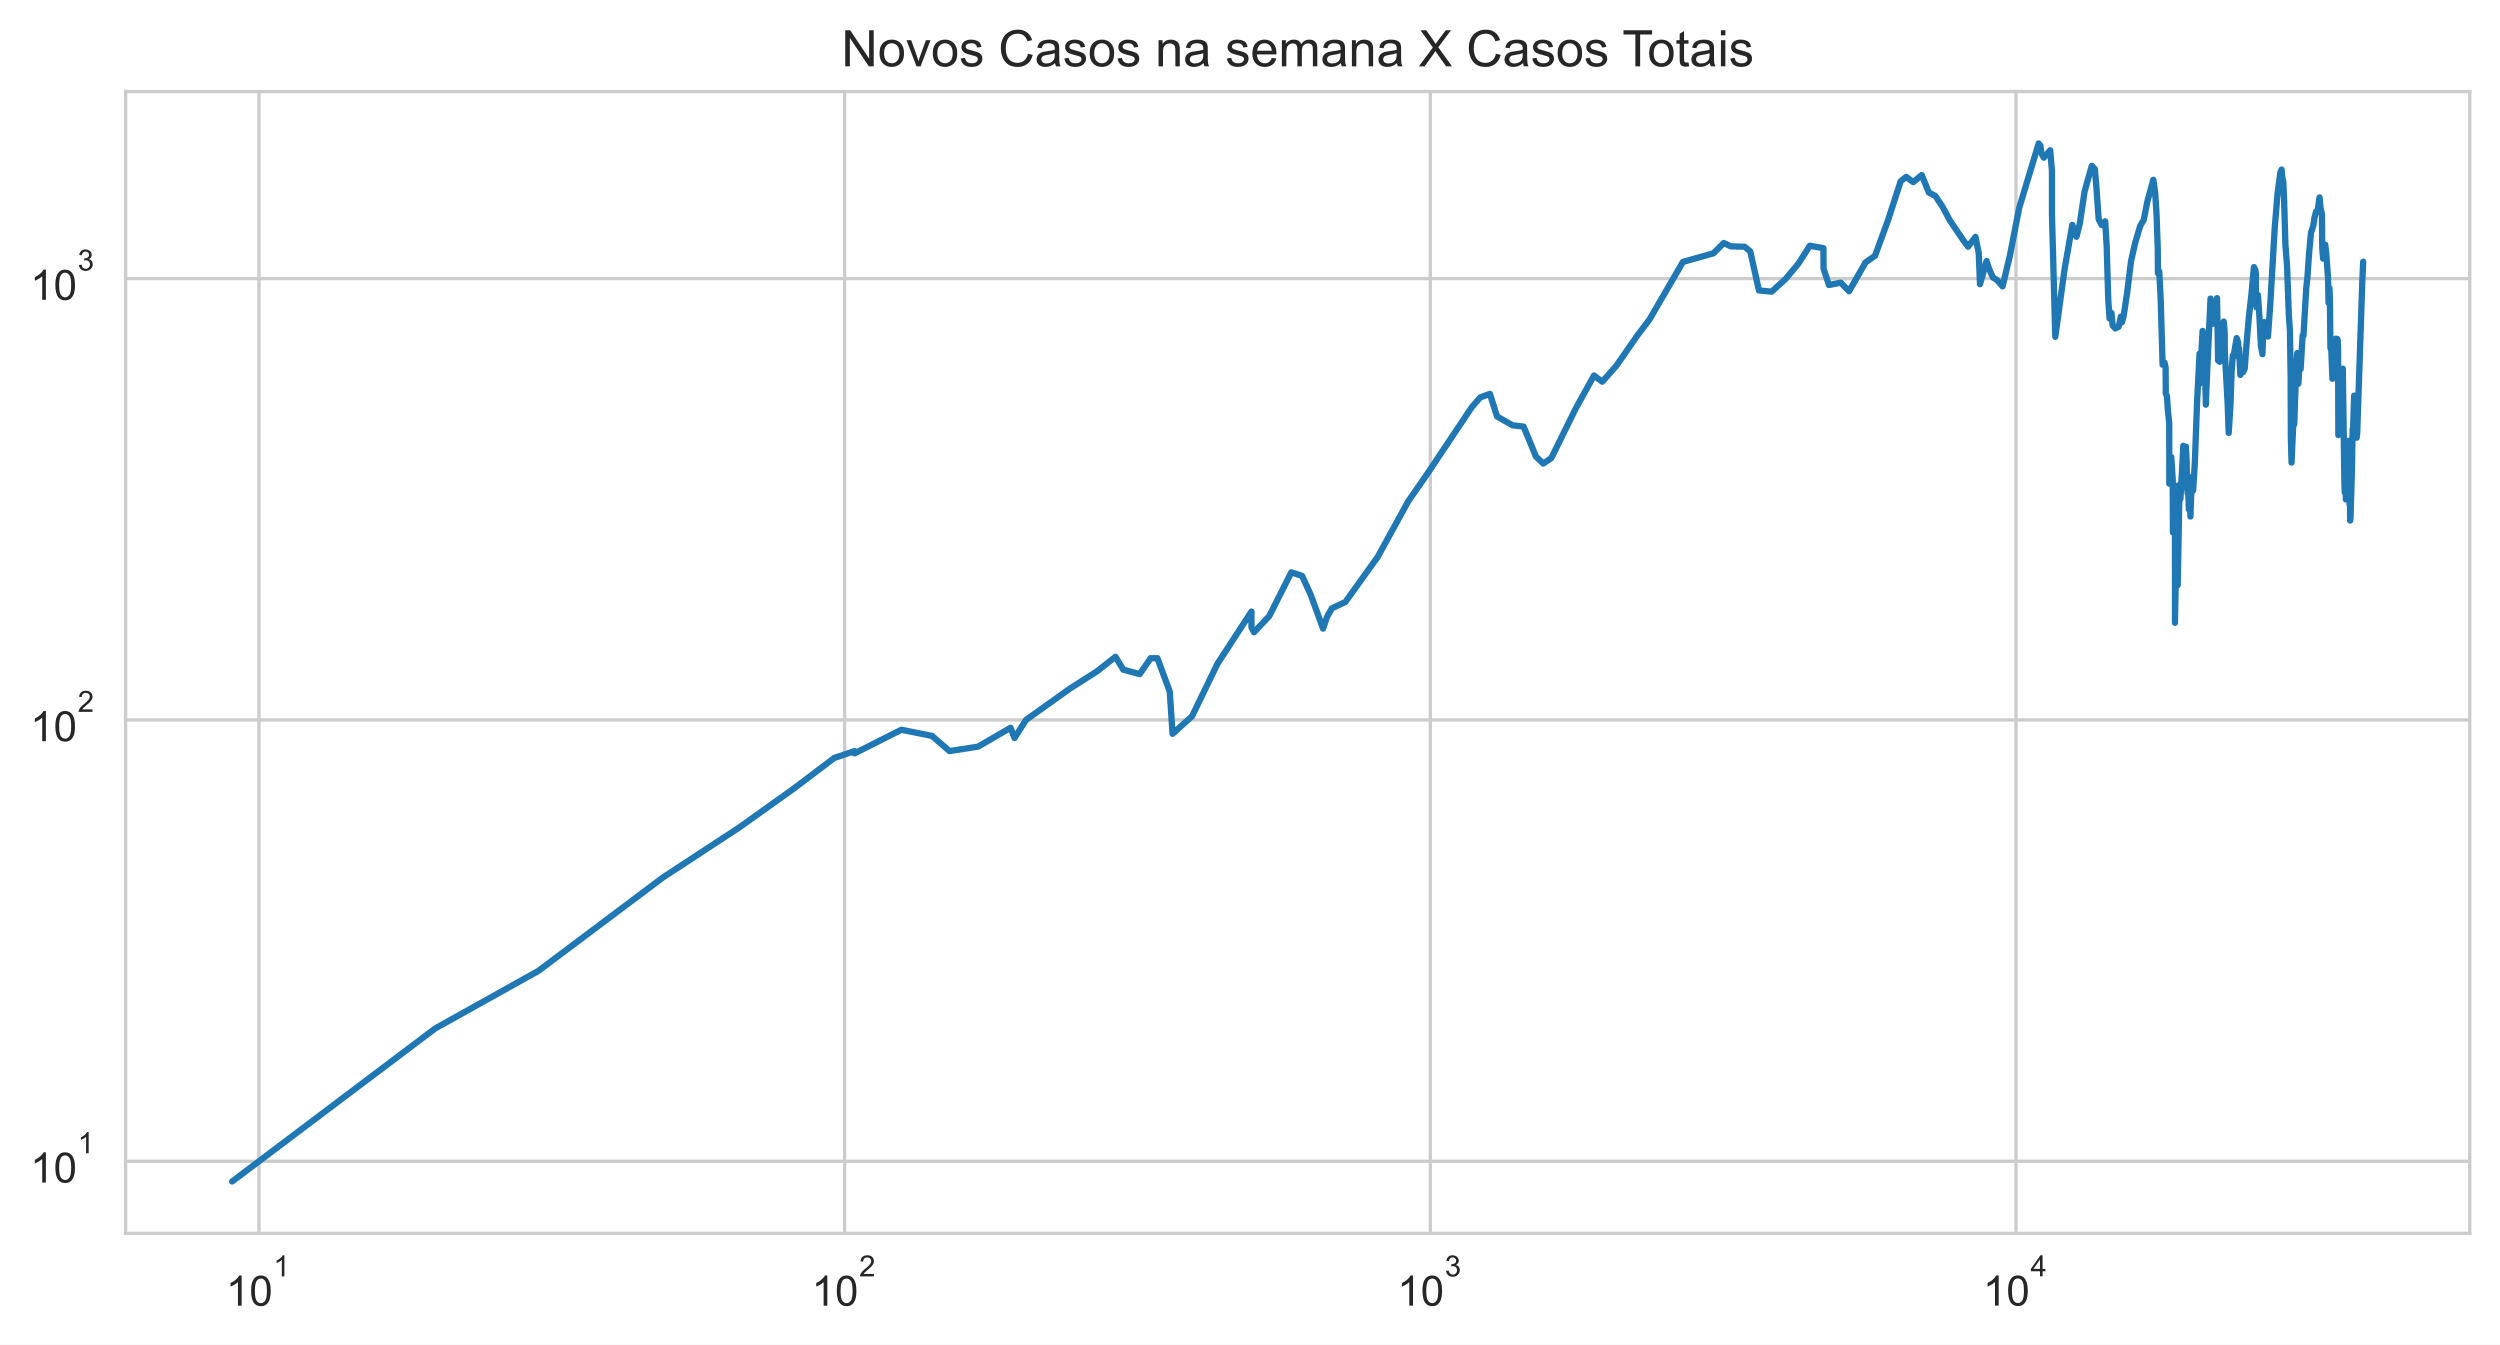
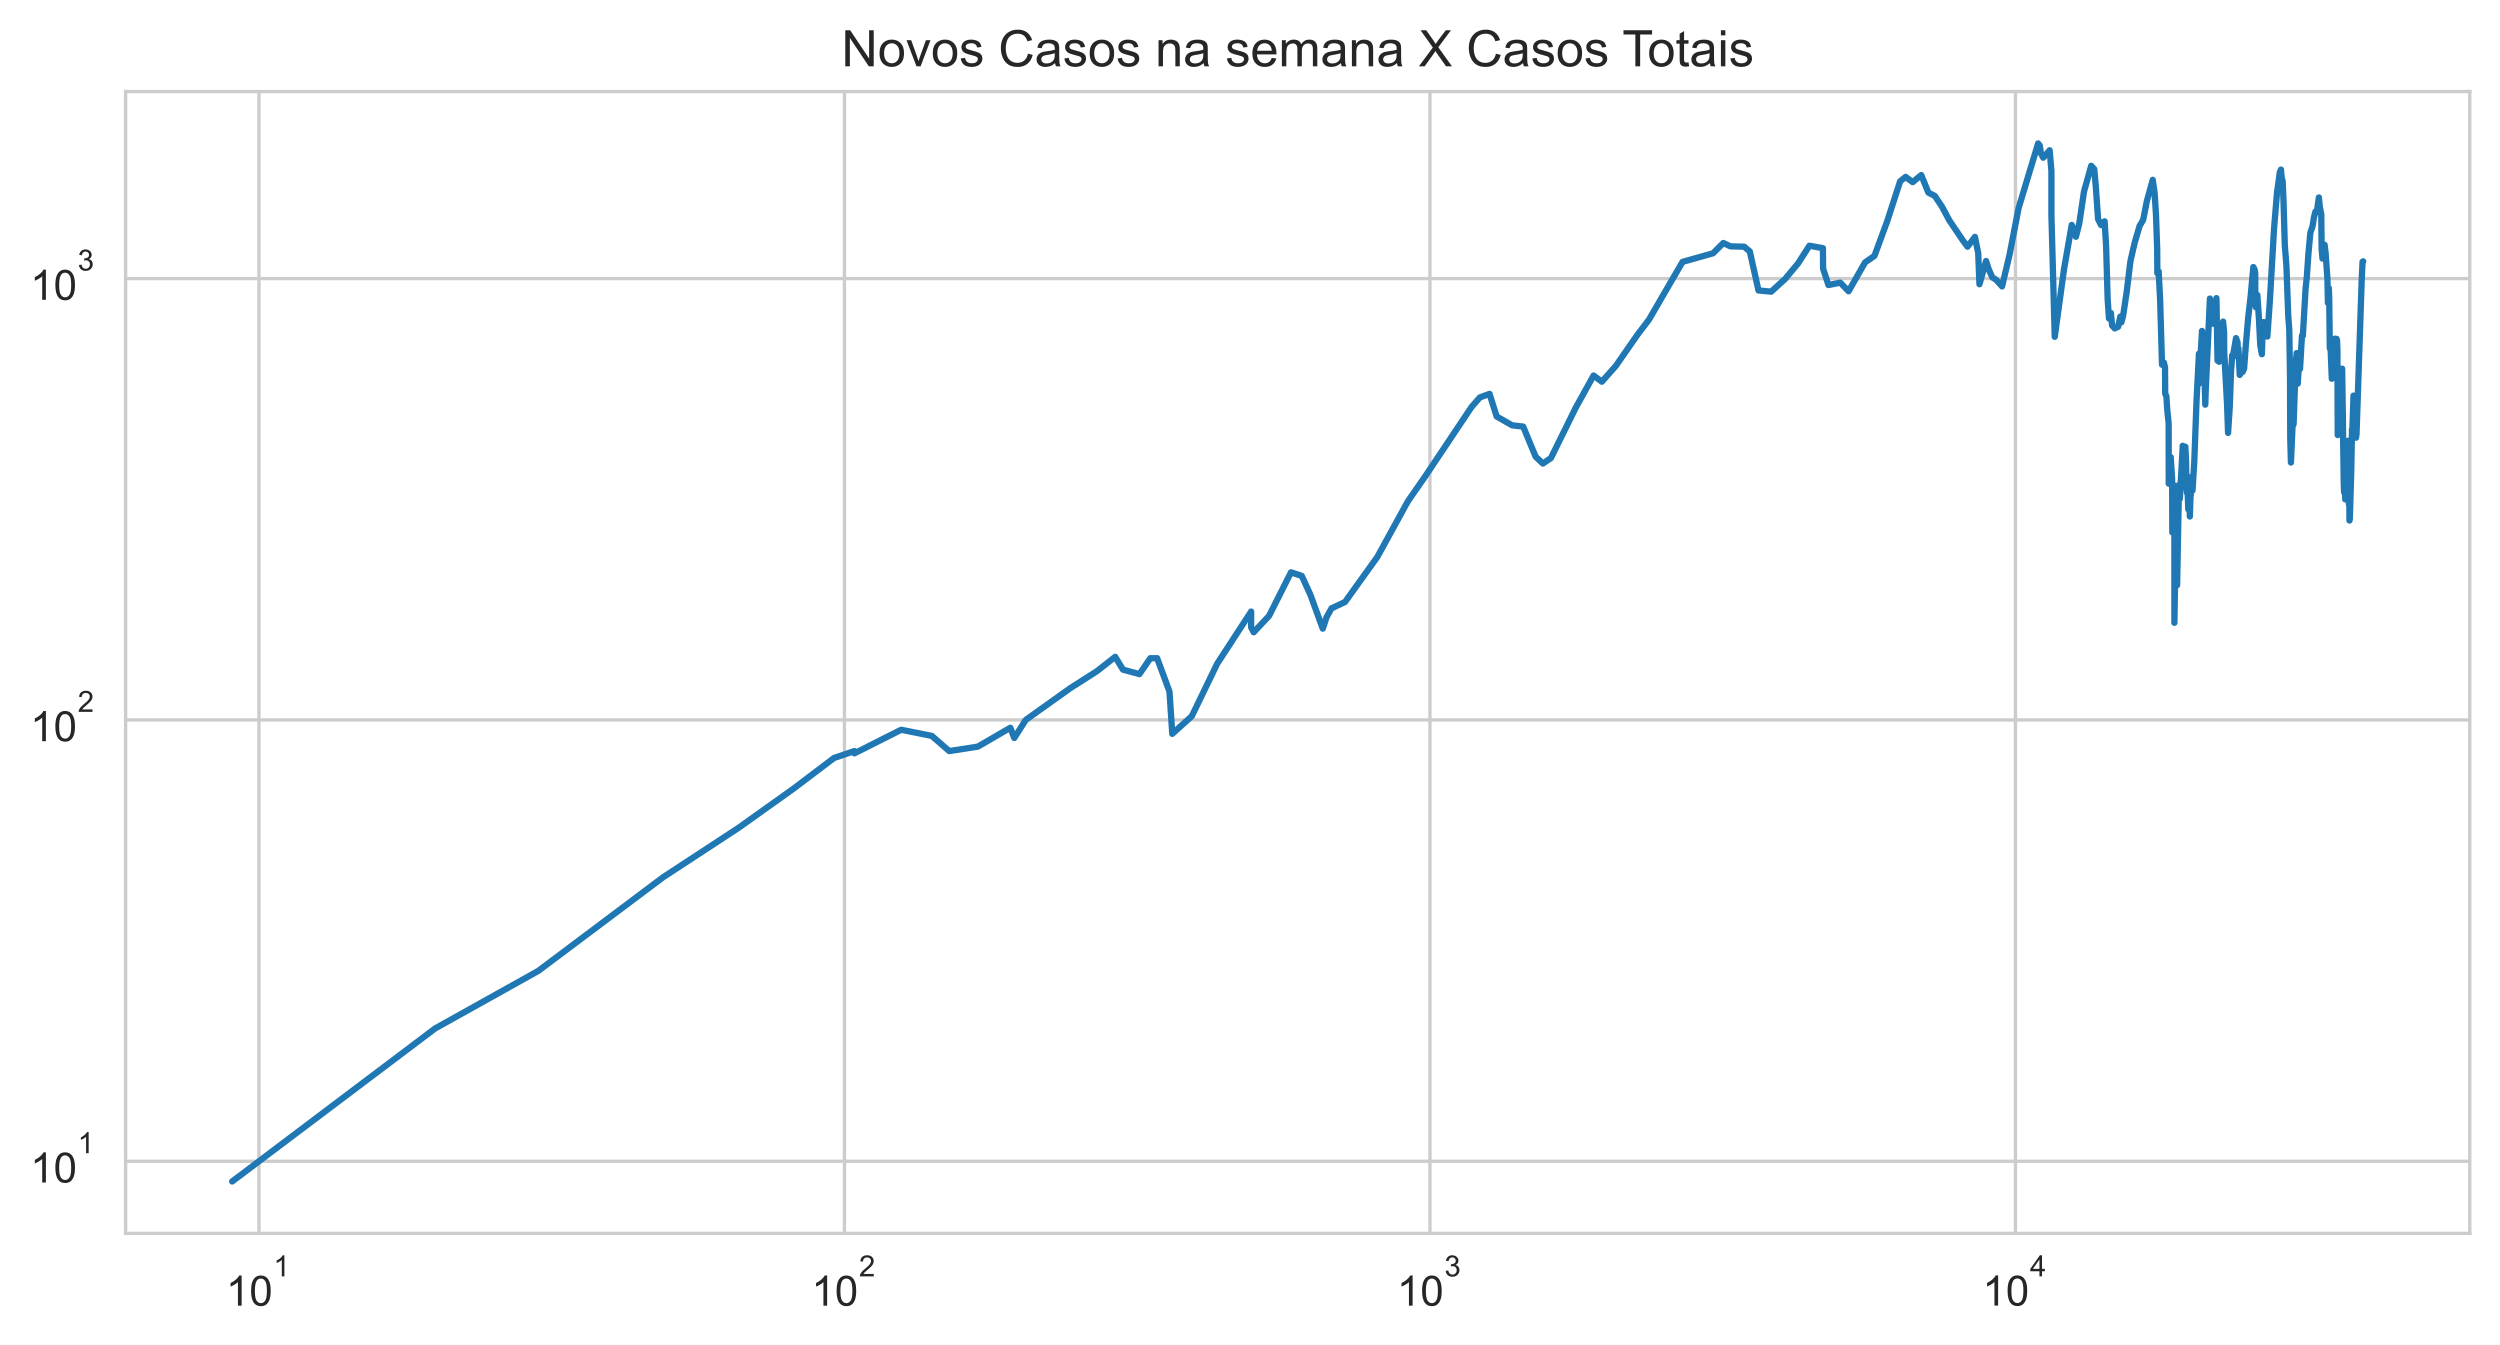
<svg xmlns="http://www.w3.org/2000/svg" xmlns:xlink="http://www.w3.org/1999/xlink" height="320.089pt" version="1.1" viewBox="0 0 595.1 320.089" width="595.1pt">
  <defs>
    <style type="text/css">*{stroke-linecap:butt;stroke-linejoin:round;}</style>
  </defs>
  <g id="figure_1">
    <g id="patch_1">
      <path d="M 0 320.089  L 595.1 320.089  L 595.1 0  L 0 0  z " style="fill:#ffffff;" />
    </g>
    <g id="axes_1">
      <g id="patch_2">
        <path d="M 29.9 293.589  L 587.9 293.589  L 587.9 21.789  L 29.9 21.789  z " style="fill:#ffffff;" />
      </g>
      <g id="matplotlib.axis_1">
        <g id="xtick_1">
          <g id="line2d_1">
-             <path clip-path="url(#pbcbaa0ea28)" d="M 61.643 293.589  L 61.643 21.789  " style="fill:none;stroke:#cccccc;stroke-linecap:round;stroke-width:0.8;" />
+             <path clip-path="url(#p04c4179b24)" d="M 61.641 293.589  L 61.641 21.789  " style="fill:none;stroke:#cccccc;stroke-linecap:round;stroke-width:0.8;" />
          </g>
          <g id="text_1">
-             <g style="fill:#262626;" transform="translate(53.79292 310.9019)scale(0.1 -0.1)">
+             <g style="fill:#262626;" transform="translate(53.79098 310.9019)scale(0.1 -0.1)">
              <defs>
                <path d="M 2384 0  L 1822 0  L 1822 3584  Q 1619 3391 1289 3197  Q 959 3003 697 2906  L 697 3450  Q 1169 3672 1522 3987  Q 1875 4303 2022 4600  L 2384 4600  L 2384 0  z " id="ArialMT-31" transform="scale(0.015625)" />
                <path d="M 266 2259  Q 266 3072 433 3567  Q 600 4063 929 4331  Q 1259 4600 1759 4600  Q 2128 4600 2406 4451  Q 2684 4303 2865 4023  Q 3047 3744 3150 3342  Q 3253 2941 3253 2259  Q 3253 1453 3087 958  Q 2922 463 2592 192  Q 2263 -78 1759 -78  Q 1097 -78 719 397  Q 266 969 266 2259  z M 844 2259  Q 844 1131 1108 757  Q 1372 384 1759 384  Q 2147 384 2411 759  Q 2675 1134 2675 2259  Q 2675 3391 2411 3762  Q 2147 4134 1753 4134  Q 1366 4134 1134 3806  Q 844 3388 844 2259  z " id="ArialMT-30" transform="scale(0.015625)" />
              </defs>
              <use transform="translate(0 0.99375)" xlink:href="#ArialMT-31" />
              <use transform="translate(55.61523 0.99375)" xlink:href="#ArialMT-30" />
              <use transform="translate(112.9728 70.6875)scale(0.7)" xlink:href="#ArialMT-31" />
            </g>
          </g>
        </g>
        <g id="xtick_2">
          <g id="line2d_2">
-             <path clip-path="url(#pbcbaa0ea28)" d="M 201.058 293.589  L 201.058 21.789  " style="fill:none;stroke:#cccccc;stroke-linecap:round;stroke-width:0.8;" />
+             <path clip-path="url(#p04c4179b24)" d="M 201.014 293.589  L 201.014 21.789  " style="fill:none;stroke:#cccccc;stroke-linecap:round;stroke-width:0.8;" />
          </g>
          <g id="text_2">
-             <g style="fill:#262626;" transform="translate(193.208 310.9019)scale(0.1 -0.1)">
+             <g style="fill:#262626;" transform="translate(193.1637 310.9019)scale(0.1 -0.1)">
              <defs>
                <path d="M 3222 541  L 3222 0  L 194 0  Q 188 203 259 391  Q 375 700 629 1000  Q 884 1300 1366 1694  Q 2113 2306 2375 2664  Q 2638 3022 2638 3341  Q 2638 3675 2398 3904  Q 2159 4134 1775 4134  Q 1369 4134 1125 3890  Q 881 3647 878 3216  L 300 3275  Q 359 3922 746 4261  Q 1134 4600 1788 4600  Q 2447 4600 2831 4234  Q 3216 3869 3216 3328  Q 3216 3053 3103 2787  Q 2991 2522 2730 2228  Q 2469 1934 1863 1422  Q 1356 997 1212 845  Q 1069 694 975 541  L 3222 541  z " id="ArialMT-32" transform="scale(0.015625)" />
              </defs>
              <use transform="translate(0 0.99375)" xlink:href="#ArialMT-31" />
              <use transform="translate(55.61523 0.99375)" xlink:href="#ArialMT-30" />
              <use transform="translate(112.9728 70.6875)scale(0.7)" xlink:href="#ArialMT-32" />
            </g>
          </g>
        </g>
        <g id="xtick_3">
          <g id="line2d_3">
-             <path clip-path="url(#pbcbaa0ea28)" d="M 340.473 293.589  L 340.473 21.789  " style="fill:none;stroke:#cccccc;stroke-linecap:round;stroke-width:0.8;" />
+             <path clip-path="url(#p04c4179b24)" d="M 340.386 293.589  L 340.386 21.789  " style="fill:none;stroke:#cccccc;stroke-linecap:round;stroke-width:0.8;" />
          </g>
          <g id="text_3">
-             <g style="fill:#262626;" transform="translate(332.6231 310.9019)scale(0.1 -0.1)">
+             <g style="fill:#262626;" transform="translate(332.5363 310.9019)scale(0.1 -0.1)">
              <defs>
                <path d="M 269 1209  L 831 1284  Q 928 806 1161 595  Q 1394 384 1728 384  Q 2125 384 2398 659  Q 2672 934 2672 1341  Q 2672 1728 2419 1979  Q 2166 2231 1775 2231  Q 1616 2231 1378 2169  L 1441 2663  Q 1497 2656 1531 2656  Q 1891 2656 2178 2843  Q 2466 3031 2466 3422  Q 2466 3731 2256 3934  Q 2047 4138 1716 4138  Q 1388 4138 1169 3931  Q 950 3725 888 3313  L 325 3413  Q 428 3978 793 4289  Q 1159 4600 1703 4600  Q 2078 4600 2393 4439  Q 2709 4278 2876 4000  Q 3044 3722 3044 3409  Q 3044 3113 2884 2869  Q 2725 2625 2413 2481  Q 2819 2388 3044 2092  Q 3269 1797 3269 1353  Q 3269 753 2831 336  Q 2394 -81 1725 -81  Q 1122 -81 723 278  Q 325 638 269 1209  z " id="ArialMT-33" transform="scale(0.015625)" />
              </defs>
              <use transform="translate(0 0.99375)" xlink:href="#ArialMT-31" />
              <use transform="translate(55.61523 0.99375)" xlink:href="#ArialMT-30" />
              <use transform="translate(112.9728 70.6875)scale(0.7)" xlink:href="#ArialMT-33" />
            </g>
          </g>
        </g>
        <g id="xtick_4">
          <g id="line2d_4">
-             <path clip-path="url(#pbcbaa0ea28)" d="M 479.888 293.589  L 479.888 21.789  " style="fill:none;stroke:#cccccc;stroke-linecap:round;stroke-width:0.8;" />
+             <path clip-path="url(#p04c4179b24)" d="M 479.759 293.589  L 479.759 21.789  " style="fill:none;stroke:#cccccc;stroke-linecap:round;stroke-width:0.8;" />
          </g>
          <g id="text_4">
-             <g style="fill:#262626;" transform="translate(472.0382 310.8019)scale(0.1 -0.1)">
+             <g style="fill:#262626;" transform="translate(471.909 310.8019)scale(0.1 -0.1)">
              <defs>
                <path d="M 2069 0  L 2069 1097  L 81 1097  L 81 1613  L 2172 4581  L 2631 4581  L 2631 1613  L 3250 1613  L 3250 1097  L 2631 1097  L 2631 0  L 2069 0  z M 2069 1613  L 2069 3678  L 634 1613  L 2069 1613  z " id="ArialMT-34" transform="scale(0.015625)" />
              </defs>
              <use transform="translate(0 0.201563)" xlink:href="#ArialMT-31" />
              <use transform="translate(55.61523 0.201563)" xlink:href="#ArialMT-30" />
              <use transform="translate(112.9728 69.89531)scale(0.7)" xlink:href="#ArialMT-34" />
            </g>
          </g>
        </g>
        <g id="xtick_5" />
        <g id="xtick_6" />
        <g id="xtick_7" />
        <g id="xtick_8" />
        <g id="xtick_9" />
        <g id="xtick_10" />
        <g id="xtick_11" />
        <g id="xtick_12" />
        <g id="xtick_13" />
        <g id="xtick_14" />
        <g id="xtick_15" />
        <g id="xtick_16" />
        <g id="xtick_17" />
        <g id="xtick_18" />
        <g id="xtick_19" />
        <g id="xtick_20" />
        <g id="xtick_21" />
        <g id="xtick_22" />
        <g id="xtick_23" />
        <g id="xtick_24" />
        <g id="xtick_25" />
        <g id="xtick_26" />
        <g id="xtick_27" />
        <g id="xtick_28" />
        <g id="xtick_29" />
        <g id="xtick_30" />
        <g id="xtick_31" />
        <g id="xtick_32" />
        <g id="xtick_33" />
        <g id="xtick_34" />
        <g id="xtick_35" />
        <g id="xtick_36" />
      </g>
      <g id="matplotlib.axis_2">
        <g id="ytick_1">
          <g id="line2d_5">
-             <path clip-path="url(#pbcbaa0ea28)" d="M 29.9 276.428  L 587.9 276.428  " style="fill:none;stroke:#cccccc;stroke-linecap:round;stroke-width:0.8;" />
+             <path clip-path="url(#p04c4179b24)" d="M 29.9 276.428  L 587.9 276.428  " style="fill:none;stroke:#cccccc;stroke-linecap:round;stroke-width:0.8;" />
          </g>
          <g id="text_5">
            <g style="fill:#262626;" transform="translate(7.2 281.5839)scale(0.1 -0.1)">
              <use transform="translate(0 0.99375)" xlink:href="#ArialMT-31" />
              <use transform="translate(55.61523 0.99375)" xlink:href="#ArialMT-30" />
              <use transform="translate(112.9728 70.6875)scale(0.7)" xlink:href="#ArialMT-31" />
            </g>
          </g>
        </g>
        <g id="ytick_2">
          <g id="line2d_6">
-             <path clip-path="url(#pbcbaa0ea28)" d="M 29.9 171.371  L 587.9 171.371  " style="fill:none;stroke:#cccccc;stroke-linecap:round;stroke-width:0.8;" />
+             <path clip-path="url(#p04c4179b24)" d="M 29.9 171.371  L 587.9 171.371  " style="fill:none;stroke:#cccccc;stroke-linecap:round;stroke-width:0.8;" />
          </g>
          <g id="text_6">
            <g style="fill:#262626;" transform="translate(7.2 176.5268)scale(0.1 -0.1)">
              <use transform="translate(0 0.99375)" xlink:href="#ArialMT-31" />
              <use transform="translate(55.61523 0.99375)" xlink:href="#ArialMT-30" />
              <use transform="translate(112.9728 70.6875)scale(0.7)" xlink:href="#ArialMT-32" />
            </g>
          </g>
        </g>
        <g id="ytick_3">
          <g id="line2d_7">
-             <path clip-path="url(#pbcbaa0ea28)" d="M 29.9 66.314  L 587.9 66.314  " style="fill:none;stroke:#cccccc;stroke-linecap:round;stroke-width:0.8;" />
+             <path clip-path="url(#p04c4179b24)" d="M 29.9 66.314  L 587.9 66.314  " style="fill:none;stroke:#cccccc;stroke-linecap:round;stroke-width:0.8;" />
          </g>
          <g id="text_7">
            <g style="fill:#262626;" transform="translate(7.2 71.46976)scale(0.1 -0.1)">
              <use transform="translate(0 0.99375)" xlink:href="#ArialMT-31" />
              <use transform="translate(55.61523 0.99375)" xlink:href="#ArialMT-30" />
              <use transform="translate(112.9728 70.6875)scale(0.7)" xlink:href="#ArialMT-33" />
            </g>
          </g>
        </g>
        <g id="ytick_4" />
        <g id="ytick_5" />
        <g id="ytick_6" />
        <g id="ytick_7" />
        <g id="ytick_8" />
        <g id="ytick_9" />
        <g id="ytick_10" />
        <g id="ytick_11" />
        <g id="ytick_12" />
        <g id="ytick_13" />
        <g id="ytick_14" />
        <g id="ytick_15" />
        <g id="ytick_16" />
        <g id="ytick_17" />
        <g id="ytick_18" />
        <g id="ytick_19" />
        <g id="ytick_20" />
        <g id="ytick_21" />
        <g id="ytick_22" />
        <g id="ytick_23" />
      </g>
      <g id="line2d_8">
-         <path clip-path="url(#pbcbaa0ea28)" d="M 55.264 281.235  L 103.611 244.802  L 128.161 231.11  L 157.867 208.828  L 175.9 197.018  L 189.042 187.644  L 198.586 180.425  L 203.433 178.786  L 203.433 179.326  L 214.569 173.711  L 221.861 175.175  L 226.01 178.786  L 232.829 177.725  L 240.554 173.233  L 241.493 175.674  L 244.225 171.371  L 254.817 163.819  L 261.197 159.752  L 265.523 156.346  L 267.374 159.4  L 271.294 160.465  L 273.895 156.675  L 275.509 156.675  L 278.447 164.599  L 279.117 174.682  L 283.771 170.467  L 289.794 158.017  L 297.896 145.578  L 297.896 149.36  L 298.505 150.5  L 302.147 146.627  L 307.387 136.234  L 309.946 137.087  L 312.016 141.608  L 314.947 149.642  L 315.863 146.893  L 317.033 144.807  L 320.246 143.302  L 327.938 132.582  L 335.227 119.31  L 339.312 113.437  L 350.392 96.857  L 352.364 94.597  L 354.658 93.756  L 356.359 99.141  L 360.062 101.25  L 362.677 101.545  L 365.625 108.694  L 367.359 110.34  L 369.27 109.042  L 375.147 97.125  L 379.431 89.393  L 381.403 90.853  L 384.729 87.105  L 389.841 79.744  L 392.616 76.097  L 400.612 62.34  L 407.873 60.295  L 410.328 57.843  L 412.023 58.646  L 415.295 58.723  L 416.635 59.857  L 418.699 69.137  L 421.717 69.429  L 425.042 66.405  L 428.109 62.718  L 430.823 58.492  L 434.045 59.072  L 434.083 63.957  L 435.36 67.845  L 438.174 67.282  L 440.155 69.331  L 444.075 62.465  L 446.319 60.899  L 449.361 52.621  L 452.43 43.162  L 453.74 42.103  L 455.414 43.355  L 457.456 41.676  L 459.16 45.849  L 460.692 46.643  L 462.421 49.235  L 464.134 52.452  L 467.324 57.166  L 468.475 58.723  L 470.233 56.389  L 471.016 60.215  L 471.317 67.656  L 472.887 62.131  L 473.516 64.087  L 474.391 66.041  L 475.331 66.634  L 476.693 68.176  L 478.461 60.737  L 480.64 49.518  L 485.284 34.144  L 485.676 34.643  L 485.956 36.503  L 486.501 37.536  L 488.028 35.773  L 488.45 40.729  L 488.45 51.158  L 489.239 80.175  L 491.45 64.087  L 493.287 53.543  L 494.279 56.352  L 495.08 53.199  L 496.21 45.588  L 497.929 39.47  L 498.652 40.262  L 499.024 44.5  L 499.565 52.184  L 500.282 53.577  L 501.12 52.689  L 501.468 58.454  L 501.84 71.171  L 502.155 75.815  L 502.606 74.486  L 502.897 77.475  L 503.527 78.179  L 504.349 77.767  L 504.848 75.368  L 505.104 76.723  L 505.506 75.257  L 506.361 69.576  L 507.273 62.131  L 508.277 57.767  L 509.448 53.785  L 510.297 52.351  L 511.17 47.905  L 512.576 42.806  L 513.019 45.878  L 513.348 51.092  L 513.636 59.267  L 513.674 65.054  L 513.986 64.612  L 514.329 71.222  L 514.787 86.818  L 515.238 86.321  L 515.501 87.467  L 515.544 93.756  L 515.826 94.259  L 516.033 97.575  L 516.365 100.762  L 516.385 115.134  L 516.643 115.134  L 516.854 108.809  L 517.192 114.082  L 517.241 126.734  L 517.505 115.401  L 517.729 126.392  L 517.732 148.247  L 518.02 131.427  L 518.38 139.291  L 518.38 139.291  L 518.827 115.401  L 519.034 118.731  L 519.684 106.882  L 519.706 106.112  L 519.706 113.181  L 520.118 106.993  L 520.339 106.33  L 520.525 110.101  L 520.578 116.347  L 520.723 116.347  L 520.723 117.314  L 520.787 114.474  L 521.046 121.246  L 521.303 119.31  L 521.413 122.95  L 521.556 118.444  L 521.741 116.484  L 521.875 113.437  L 522.053 116.759  L 522.465 109.982  L 522.999 95.539  L 523.578 84.179  L 523.599 91.325  L 524.307 78.775  L 524.582 81.365  L 524.854 87.105  L 525.084 96.325  L 525.21 92.605  L 525.21 92.605  L 526.193 71.07  L 526.603 76.21  L 526.826 77.069  L 527.155 75.703  L 527.743 70.969  L 527.743 70.969  L 528.003 85.828  L 528.39 86.109  L 528.894 79.197  L 529.331 76.552  L 529.574 79.197  L 529.582 83.91  L 529.59 83.709  L 530.276 96.237  L 530.516 103.051  L 530.931 96.59  L 531.199 88.717  L 531.497 84.586  L 531.755 84.314  L 532.409 80.485  L 532.772 81.492  L 532.853 84.996  L 532.976 82.914  L 533.29 89.242  L 533.668 88.568  L 533.951 88.568  L 534.331 87.758  L 534.722 82.392  L 535.297 75.703  L 535.907 70.317  L 536.528 63.569  L 536.857 64.218  L 536.985 65.098  L 536.985 69.04  L 537.138 73.142  L 537.483 70.217  L 537.84 75.479  L 538.183 82.198  L 538.554 84.314  L 538.673 80.923  L 538.984 76.666  L 539.221 79.197  L 539.586 78.715  L 539.867 80.113  L 540.44 71.991  L 541.467 54.378  L 542.147 46.054  L 542.831 41.016  L 543.107 40.365  L 543.288 42.372  L 543.5 43.052  L 543.709 47.571  L 544.021 58.338  L 544.414 63.355  L 544.838 75.146  L 545.094 78.655  L 545.265 89.696  L 545.317 104.188  L 545.479 110.101  L 545.94 99.706  L 546.048 101.152  L 546.125 100.859  L 546.634 86.109  L 546.853 84.044  L 546.949 89.925  L 547.104 91.325  L 547.429 85.968  L 547.647 87.831  L 548.11 79.867  L 548.321 79.928  L 548.967 68.75  L 549.266 65.905  L 549.648 60.375  L 550.107 55.408  L 550.636 53.82  L 550.952 51.784  L 551.318 50.379  L 551.646 50.443  L 552.137 47  L 552.362 49.329  L 552.707 50.994  L 552.794 59.267  L 552.995 61.552  L 553.498 58.262  L 553.729 60.136  L 554.166 66.268  L 554.288 72.094  L 554.499 68.558  L 554.601 71.171  L 554.735 82.849  L 554.947 83.376  L 555.21 90.156  L 555.37 88.42  L 555.866 80.986  L 556.007 80.61  L 556.196 81.302  L 556.352 80.672  L 556.462 80.986  L 556.554 83.442  L 556.624 103.564  L 557.209 90.002  L 557.359 90.156  L 557.593 88.568  L 557.596 90.31  L 557.68 87.758  L 558.058 114.869  L 558.141 117.174  L 558.207 112.173  L 558.267 113.952  L 558.338 114.343  L 558.413 118.875  L 558.512 115.001  L 558.608 116.621  L 558.965 105.569  L 559.045 104.926  L 559.147 109.745  L 559.245 109.51  L 559.286 120.045  L 559.367 117.734  L 559.427 123.907  L 559.512 123.426  L 559.836 112.423  L 560.025 102.142  L 560.091 103.051  L 560.388 94.175  L 560.475 99.992  L 560.639 97.939  L 560.98 104.188  L 561.095 103.358  L 561.257 98.675  L 562.326 66.818  L 562.536 62.298  L 562.536 62.298  " style="fill:none;stroke:#1f77b4;stroke-linecap:round;stroke-width:1.5;" />
+         <path clip-path="url(#p04c4179b24)" d="M 55.264 281.235  L 103.596 244.802  L 128.139 231.11  L 157.835 208.828  L 175.863 197.018  L 189.002 187.644  L 198.543 180.425  L 203.388 178.786  L 203.388 179.326  L 214.52 173.711  L 221.811 175.175  L 225.958 178.786  L 232.775 177.725  L 240.498 173.233  L 241.437 175.674  L 244.168 171.371  L 254.757 163.819  L 261.134 159.752  L 265.459 156.346  L 267.309 159.4  L 271.228 160.465  L 273.828 156.675  L 275.442 156.675  L 278.379 164.599  L 279.049 174.682  L 283.702 170.467  L 289.723 158.017  L 297.823 145.578  L 297.823 149.36  L 298.431 150.5  L 302.072 146.627  L 307.31 136.234  L 309.869 137.087  L 311.938 141.608  L 314.868 149.642  L 315.783 146.893  L 316.954 144.807  L 320.165 143.302  L 327.855 132.582  L 335.142 119.31  L 339.225 113.437  L 350.302 96.857  L 352.274 94.597  L 354.567 93.756  L 356.267 99.141  L 359.969 101.25  L 362.584 101.545  L 365.531 108.694  L 367.264 110.34  L 369.175 109.042  L 375.05 97.125  L 379.332 89.393  L 381.304 90.853  L 384.628 87.105  L 389.739 79.744  L 392.514 76.097  L 400.507 62.34  L 407.765 60.295  L 410.22 57.843  L 411.915 58.646  L 415.186 58.723  L 416.525 59.857  L 418.589 69.137  L 421.605 69.429  L 424.929 66.405  L 427.995 62.718  L 430.709 58.492  L 433.929 59.072  L 433.968 63.957  L 435.244 67.845  L 438.057 67.282  L 440.038 69.331  L 443.957 62.465  L 446.2 60.899  L 449.242 52.621  L 452.309 43.162  L 453.619 42.103  L 455.292 43.355  L 457.334 41.676  L 459.037 45.849  L 460.569 46.643  L 462.298 49.235  L 464.01 52.452  L 467.198 57.166  L 468.349 58.723  L 470.107 56.389  L 470.89 60.215  L 471.19 67.656  L 472.76 62.131  L 473.388 64.087  L 474.263 66.041  L 475.203 66.634  L 476.565 68.176  L 478.332 60.737  L 480.511 49.518  L 485.153 34.144  L 485.545 34.643  L 485.824 36.503  L 486.37 37.536  L 487.897 35.773  L 488.319 40.729  L 488.319 51.158  L 489.107 80.175  L 491.317 64.087  L 493.154 53.543  L 494.145 56.352  L 494.947 53.199  L 496.076 45.588  L 497.794 39.47  L 498.517 40.262  L 498.889 44.5  L 499.43 52.184  L 500.147 53.577  L 500.984 52.689  L 501.332 58.454  L 501.704 71.171  L 502.019 75.815  L 502.47 74.486  L 502.761 77.475  L 503.391 78.179  L 504.212 77.767  L 504.712 75.368  L 504.967 76.723  L 505.369 75.257  L 506.224 69.576  L 507.135 62.131  L 508.14 57.767  L 509.31 53.785  L 510.158 52.351  L 511.031 47.905  L 512.437 42.806  L 512.88 45.878  L 513.208 51.092  L 513.497 59.267  L 513.535 65.054  L 513.846 64.612  L 514.19 71.222  L 514.647 86.818  L 515.098 86.321  L 515.361 87.467  L 515.404 93.756  L 515.686 94.259  L 515.893 97.575  L 516.225 100.762  L 516.245 115.134  L 516.503 115.134  L 516.713 108.809  L 517.051 114.082  L 517.1 126.734  L 517.364 115.401  L 517.588 126.392  L 517.591 148.247  L 517.879 131.427  L 518.239 139.291  L 518.239 139.291  L 518.686 115.401  L 518.893 118.731  L 519.542 106.882  L 519.564 106.112  L 519.564 113.181  L 519.977 106.993  L 520.197 106.33  L 520.383 110.101  L 520.436 116.347  L 520.581 116.347  L 520.581 117.314  L 520.646 114.474  L 520.904 121.246  L 521.161 119.31  L 521.271 122.95  L 521.414 118.444  L 521.599 116.484  L 521.733 113.437  L 521.911 116.759  L 522.323 109.982  L 522.857 95.539  L 523.436 84.179  L 523.456 91.325  L 524.164 78.775  L 524.439 81.365  L 524.711 87.105  L 524.941 96.325  L 525.067 92.605  L 525.067 92.605  L 526.05 71.07  L 526.46 76.21  L 526.683 77.069  L 527.011 75.703  L 527.599 70.969  L 527.599 70.969  L 527.859 85.828  L 528.246 86.109  L 528.749 79.197  L 529.187 76.552  L 529.43 79.197  L 529.438 83.91  L 529.446 83.709  L 530.132 96.237  L 530.371 103.051  L 530.787 96.59  L 531.054 88.717  L 531.352 84.586  L 531.61 84.314  L 532.264 80.485  L 532.626 81.492  L 532.707 84.996  L 532.831 82.914  L 533.145 89.242  L 533.522 88.568  L 533.805 88.568  L 534.186 87.758  L 534.576 82.392  L 535.151 75.703  L 535.761 70.317  L 536.382 63.569  L 536.711 64.218  L 536.838 65.098  L 536.838 69.04  L 536.991 73.142  L 537.336 70.217  L 537.693 75.479  L 538.036 82.198  L 538.407 84.314  L 538.526 80.923  L 538.837 76.666  L 539.074 79.197  L 539.438 78.715  L 539.72 80.113  L 540.293 71.991  L 541.319 54.378  L 541.998 46.054  L 542.683 41.016  L 542.958 40.365  L 543.139 42.372  L 543.351 43.052  L 543.56 47.571  L 543.872 58.338  L 544.265 63.355  L 544.689 75.146  L 544.945 78.655  L 545.116 89.696  L 545.168 104.188  L 545.33 110.101  L 545.791 99.706  L 545.898 101.152  L 545.976 100.859  L 546.484 86.109  L 546.703 84.044  L 546.799 89.925  L 546.955 91.325  L 547.279 85.968  L 547.497 87.831  L 547.96 79.867  L 548.171 79.928  L 548.817 68.75  L 549.116 65.905  L 549.497 60.375  L 549.957 55.408  L 550.486 53.82  L 550.801 51.784  L 551.167 50.379  L 551.495 50.443  L 551.985 47  L 552.211 49.329  L 552.555 50.994  L 552.642 59.267  L 552.844 61.552  L 553.346 58.262  L 553.578 60.136  L 554.014 66.268  L 554.136 72.094  L 554.347 68.558  L 554.449 71.171  L 554.583 82.849  L 554.795 83.376  L 555.057 90.156  L 555.218 88.42  L 555.713 80.986  L 555.855 80.61  L 556.044 81.302  L 556.2 80.672  L 556.309 80.986  L 556.401 83.442  L 556.471 103.564  L 557.057 90.002  L 557.207 90.156  L 557.44 88.568  L 557.444 90.31  L 557.527 87.758  L 557.905 114.869  L 557.988 117.174  L 558.054 112.173  L 558.114 113.952  L 558.185 114.343  L 558.26 118.875  L 558.359 115.001  L 558.455 116.621  L 558.812 105.569  L 558.892 104.926  L 558.993 109.745  L 559.091 109.51  L 559.132 120.045  L 559.214 117.734  L 559.274 123.907  L 559.358 123.426  L 559.683 112.423  L 559.871 102.142  L 559.937 103.051  L 560.234 94.175  L 560.321 99.992  L 560.485 97.939  L 560.826 104.188  L 560.941 103.358  L 561.103 98.675  L 562.171 66.818  L 562.382 62.298  L 562.536 62.214  L 562.536 62.214  " style="fill:none;stroke:#1f77b4;stroke-linecap:round;stroke-width:1.5;" />
      </g>
      <g id="patch_3">
        <path d="M 29.9 293.589  L 29.9 21.789  " style="fill:none;stroke:#cccccc;stroke-linecap:square;stroke-linejoin:miter;stroke-width:0.8;" />
      </g>
      <g id="patch_4">
        <path d="M 587.9 293.589  L 587.9 21.789  " style="fill:none;stroke:#cccccc;stroke-linecap:square;stroke-linejoin:miter;stroke-width:0.8;" />
      </g>
      <g id="patch_5">
        <path d="M 29.9 293.589  L 587.9 293.589  " style="fill:none;stroke:#cccccc;stroke-linecap:square;stroke-linejoin:miter;stroke-width:0.8;" />
      </g>
      <g id="patch_6">
        <path d="M 29.9 21.789  L 587.9 21.789  " style="fill:none;stroke:#cccccc;stroke-linecap:square;stroke-linejoin:miter;stroke-width:0.8;" />
      </g>
      <g id="text_8">
        <g style="fill:#262626;" transform="translate(200.2953 15.78937)scale(0.12 -0.12)">
          <defs>
            <path d="M 488 0  L 488 4581  L 1109 4581  L 3516 984  L 3516 4581  L 4097 4581  L 4097 0  L 3475 0  L 1069 3600  L 1069 0  L 488 0  z " id="ArialMT-4e" transform="scale(0.015625)" />
            <path d="M 213 1659  Q 213 2581 725 3025  Q 1153 3394 1769 3394  Q 2453 3394 2887 2945  Q 3322 2497 3322 1706  Q 3322 1066 3130 698  Q 2938 331 2570 128  Q 2203 -75 1769 -75  Q 1072 -75 642 372  Q 213 819 213 1659  z M 791 1659  Q 791 1022 1069 705  Q 1347 388 1769 388  Q 2188 388 2466 706  Q 2744 1025 2744 1678  Q 2744 2294 2464 2611  Q 2184 2928 1769 2928  Q 1347 2928 1069 2612  Q 791 2297 791 1659  z " id="ArialMT-6f" transform="scale(0.015625)" />
            <path d="M 1344 0  L 81 3319  L 675 3319  L 1388 1331  Q 1503 1009 1600 663  Q 1675 925 1809 1294  L 2547 3319  L 3125 3319  L 1869 0  L 1344 0  z " id="ArialMT-76" transform="scale(0.015625)" />
            <path d="M 197 991  L 753 1078  Q 800 744 1014 566  Q 1228 388 1613 388  Q 2000 388 2187 545  Q 2375 703 2375 916  Q 2375 1106 2209 1216  Q 2094 1291 1634 1406  Q 1016 1563 777 1677  Q 538 1791 414 1992  Q 291 2194 291 2438  Q 291 2659 392 2848  Q 494 3038 669 3163  Q 800 3259 1026 3326  Q 1253 3394 1513 3394  Q 1903 3394 2198 3281  Q 2494 3169 2634 2976  Q 2775 2784 2828 2463  L 2278 2388  Q 2241 2644 2061 2787  Q 1881 2931 1553 2931  Q 1166 2931 1000 2803  Q 834 2675 834 2503  Q 834 2394 903 2306  Q 972 2216 1119 2156  Q 1203 2125 1616 2013  Q 2213 1853 2448 1751  Q 2684 1650 2818 1456  Q 2953 1263 2953 975  Q 2953 694 2789 445  Q 2625 197 2315 61  Q 2006 -75 1616 -75  Q 969 -75 630 194  Q 291 463 197 991  z " id="ArialMT-73" transform="scale(0.015625)" />
            <path id="ArialMT-20" transform="scale(0.015625)" />
            <path d="M 3763 1606  L 4369 1453  Q 4178 706 3683 314  Q 3188 -78 2472 -78  Q 1731 -78 1267 223  Q 803 525 561 1097  Q 319 1669 319 2325  Q 319 3041 592 3573  Q 866 4106 1370 4382  Q 1875 4659 2481 4659  Q 3169 4659 3637 4309  Q 4106 3959 4291 3325  L 3694 3184  Q 3534 3684 3231 3912  Q 2928 4141 2469 4141  Q 1941 4141 1586 3887  Q 1231 3634 1087 3207  Q 944 2781 944 2328  Q 944 1744 1114 1308  Q 1284 872 1643 656  Q 2003 441 2422 441  Q 2931 441 3284 734  Q 3638 1028 3763 1606  z " id="ArialMT-43" transform="scale(0.015625)" />
            <path d="M 2588 409  Q 2275 144 1986 34  Q 1697 -75 1366 -75  Q 819 -75 525 192  Q 231 459 231 875  Q 231 1119 342 1320  Q 453 1522 633 1644  Q 813 1766 1038 1828  Q 1203 1872 1538 1913  Q 2219 1994 2541 2106  Q 2544 2222 2544 2253  Q 2544 2597 2384 2738  Q 2169 2928 1744 2928  Q 1347 2928 1158 2789  Q 969 2650 878 2297  L 328 2372  Q 403 2725 575 2942  Q 747 3159 1072 3276  Q 1397 3394 1825 3394  Q 2250 3394 2515 3294  Q 2781 3194 2906 3042  Q 3031 2891 3081 2659  Q 3109 2516 3109 2141  L 3109 1391  Q 3109 606 3145 398  Q 3181 191 3288 0  L 2700 0  Q 2613 175 2588 409  z M 2541 1666  Q 2234 1541 1622 1453  Q 1275 1403 1131 1340  Q 988 1278 909 1158  Q 831 1038 831 891  Q 831 666 1001 516  Q 1172 366 1500 366  Q 1825 366 2078 508  Q 2331 650 2450 897  Q 2541 1088 2541 1459  L 2541 1666  z " id="ArialMT-61" transform="scale(0.015625)" />
            <path d="M 422 0  L 422 3319  L 928 3319  L 928 2847  Q 1294 3394 1984 3394  Q 2284 3394 2536 3286  Q 2788 3178 2913 3003  Q 3038 2828 3088 2588  Q 3119 2431 3119 2041  L 3119 0  L 2556 0  L 2556 2019  Q 2556 2363 2490 2533  Q 2425 2703 2258 2804  Q 2091 2906 1866 2906  Q 1506 2906 1245 2678  Q 984 2450 984 1813  L 984 0  L 422 0  z " id="ArialMT-6e" transform="scale(0.015625)" />
            <path d="M 2694 1069  L 3275 997  Q 3138 488 2766 206  Q 2394 -75 1816 -75  Q 1088 -75 661 373  Q 234 822 234 1631  Q 234 2469 665 2931  Q 1097 3394 1784 3394  Q 2450 3394 2872 2941  Q 3294 2488 3294 1666  Q 3294 1616 3291 1516  L 816 1516  Q 847 969 1125 678  Q 1403 388 1819 388  Q 2128 388 2347 550  Q 2566 713 2694 1069  z M 847 1978  L 2700 1978  Q 2663 2397 2488 2606  Q 2219 2931 1791 2931  Q 1403 2931 1139 2672  Q 875 2413 847 1978  z " id="ArialMT-65" transform="scale(0.015625)" />
            <path d="M 422 0  L 422 3319  L 925 3319  L 925 2853  Q 1081 3097 1340 3245  Q 1600 3394 1931 3394  Q 2300 3394 2536 3241  Q 2772 3088 2869 2813  Q 3263 3394 3894 3394  Q 4388 3394 4653 3120  Q 4919 2847 4919 2278  L 4919 0  L 4359 0  L 4359 2091  Q 4359 2428 4304 2576  Q 4250 2725 4106 2815  Q 3963 2906 3769 2906  Q 3419 2906 3187 2673  Q 2956 2441 2956 1928  L 2956 0  L 2394 0  L 2394 2156  Q 2394 2531 2256 2718  Q 2119 2906 1806 2906  Q 1569 2906 1367 2781  Q 1166 2656 1075 2415  Q 984 2175 984 1722  L 984 0  L 422 0  z " id="ArialMT-6d" transform="scale(0.015625)" />
            <path d="M 28 0  L 1800 2388  L 238 4581  L 959 4581  L 1791 3406  Q 2050 3041 2159 2844  Q 2313 3094 2522 3366  L 3444 4581  L 4103 4581  L 2494 2422  L 4228 0  L 3478 0  L 2325 1634  Q 2228 1775 2125 1941  Q 1972 1691 1906 1597  L 756 0  L 28 0  z " id="ArialMT-58" transform="scale(0.015625)" />
            <path d="M 1659 0  L 1659 4041  L 150 4041  L 150 4581  L 3781 4581  L 3781 4041  L 2266 4041  L 2266 0  L 1659 0  z " id="ArialMT-54" transform="scale(0.015625)" />
            <path d="M 1650 503  L 1731 6  Q 1494 -44 1306 -44  Q 1000 -44 831 53  Q 663 150 594 308  Q 525 466 525 972  L 525 2881  L 113 2881  L 113 3319  L 525 3319  L 525 4141  L 1084 4478  L 1084 3319  L 1650 3319  L 1650 2881  L 1084 2881  L 1084 941  Q 1084 700 1114 631  Q 1144 563 1211 522  Q 1278 481 1403 481  Q 1497 481 1650 503  z " id="ArialMT-74" transform="scale(0.015625)" />
            <path d="M 425 3934  L 425 4581  L 988 4581  L 988 3934  L 425 3934  z M 425 0  L 425 3319  L 988 3319  L 988 0  L 425 0  z " id="ArialMT-69" transform="scale(0.015625)" />
          </defs>
          <use xlink:href="#ArialMT-4e" />
          <use x="72.217" xlink:href="#ArialMT-6f" />
          <use x="127.832" xlink:href="#ArialMT-76" />
          <use x="177.832" xlink:href="#ArialMT-6f" />
          <use x="233.447" xlink:href="#ArialMT-73" />
          <use x="283.447" xlink:href="#ArialMT-20" />
          <use x="311.23" xlink:href="#ArialMT-43" />
          <use x="383.447" xlink:href="#ArialMT-61" />
          <use x="439.062" xlink:href="#ArialMT-73" />
          <use x="489.062" xlink:href="#ArialMT-6f" />
          <use x="544.678" xlink:href="#ArialMT-73" />
          <use x="594.678" xlink:href="#ArialMT-20" />
          <use x="622.461" xlink:href="#ArialMT-6e" />
          <use x="678.076" xlink:href="#ArialMT-61" />
          <use x="733.691" xlink:href="#ArialMT-20" />
          <use x="761.475" xlink:href="#ArialMT-73" />
          <use x="811.475" xlink:href="#ArialMT-65" />
          <use x="867.09" xlink:href="#ArialMT-6d" />
          <use x="950.391" xlink:href="#ArialMT-61" />
          <use x="1006.006" xlink:href="#ArialMT-6e" />
          <use x="1061.621" xlink:href="#ArialMT-61" />
          <use x="1117.236" xlink:href="#ArialMT-20" />
          <use x="1145.02" xlink:href="#ArialMT-58" />
          <use x="1211.719" xlink:href="#ArialMT-20" />
          <use x="1239.502" xlink:href="#ArialMT-43" />
          <use x="1311.719" xlink:href="#ArialMT-61" />
          <use x="1367.334" xlink:href="#ArialMT-73" />
          <use x="1417.334" xlink:href="#ArialMT-6f" />
          <use x="1472.949" xlink:href="#ArialMT-73" />
          <use x="1522.949" xlink:href="#ArialMT-20" />
          <use x="1548.982" xlink:href="#ArialMT-54" />
          <use x="1598.941" xlink:href="#ArialMT-6f" />
          <use x="1654.557" xlink:href="#ArialMT-74" />
          <use x="1682.34" xlink:href="#ArialMT-61" />
          <use x="1737.955" xlink:href="#ArialMT-69" />
          <use x="1760.172" xlink:href="#ArialMT-73" />
        </g>
      </g>
    </g>
  </g>
  <defs>
-     <clipPath id="pbcbaa0ea28">
+     <clipPath id="p04c4179b24">
      <rect height="271.8" width="558" x="29.9" y="21.789" />
    </clipPath>
  </defs>
</svg>
